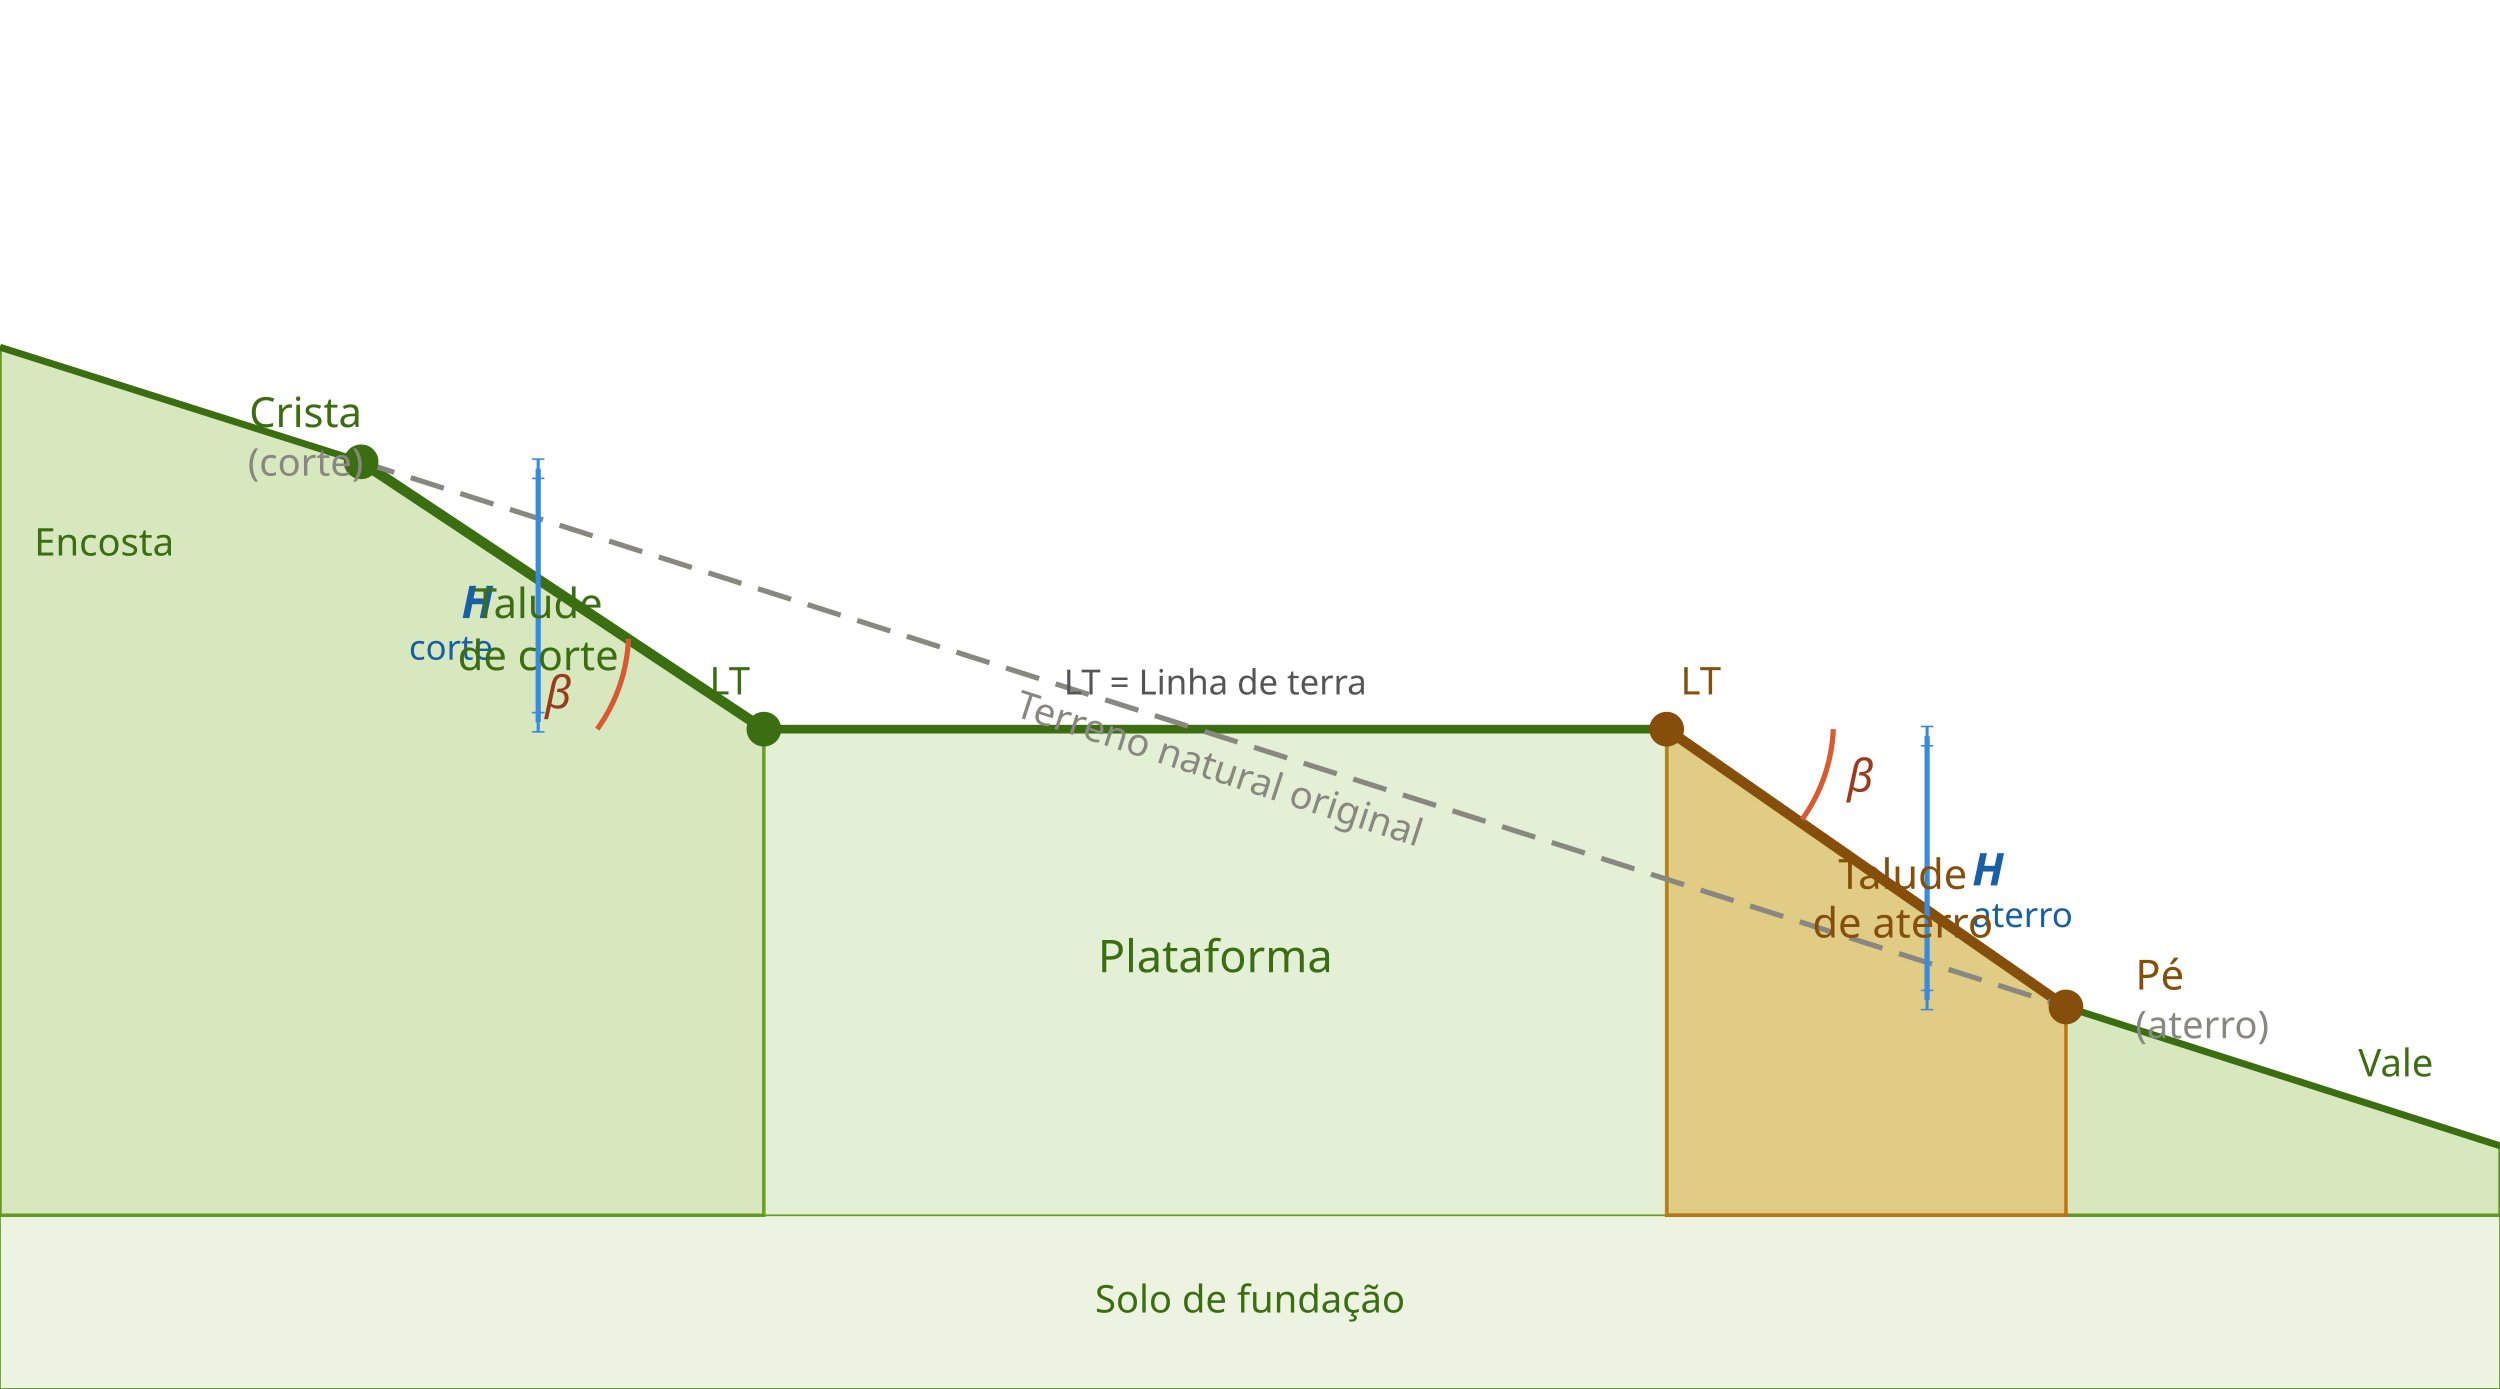
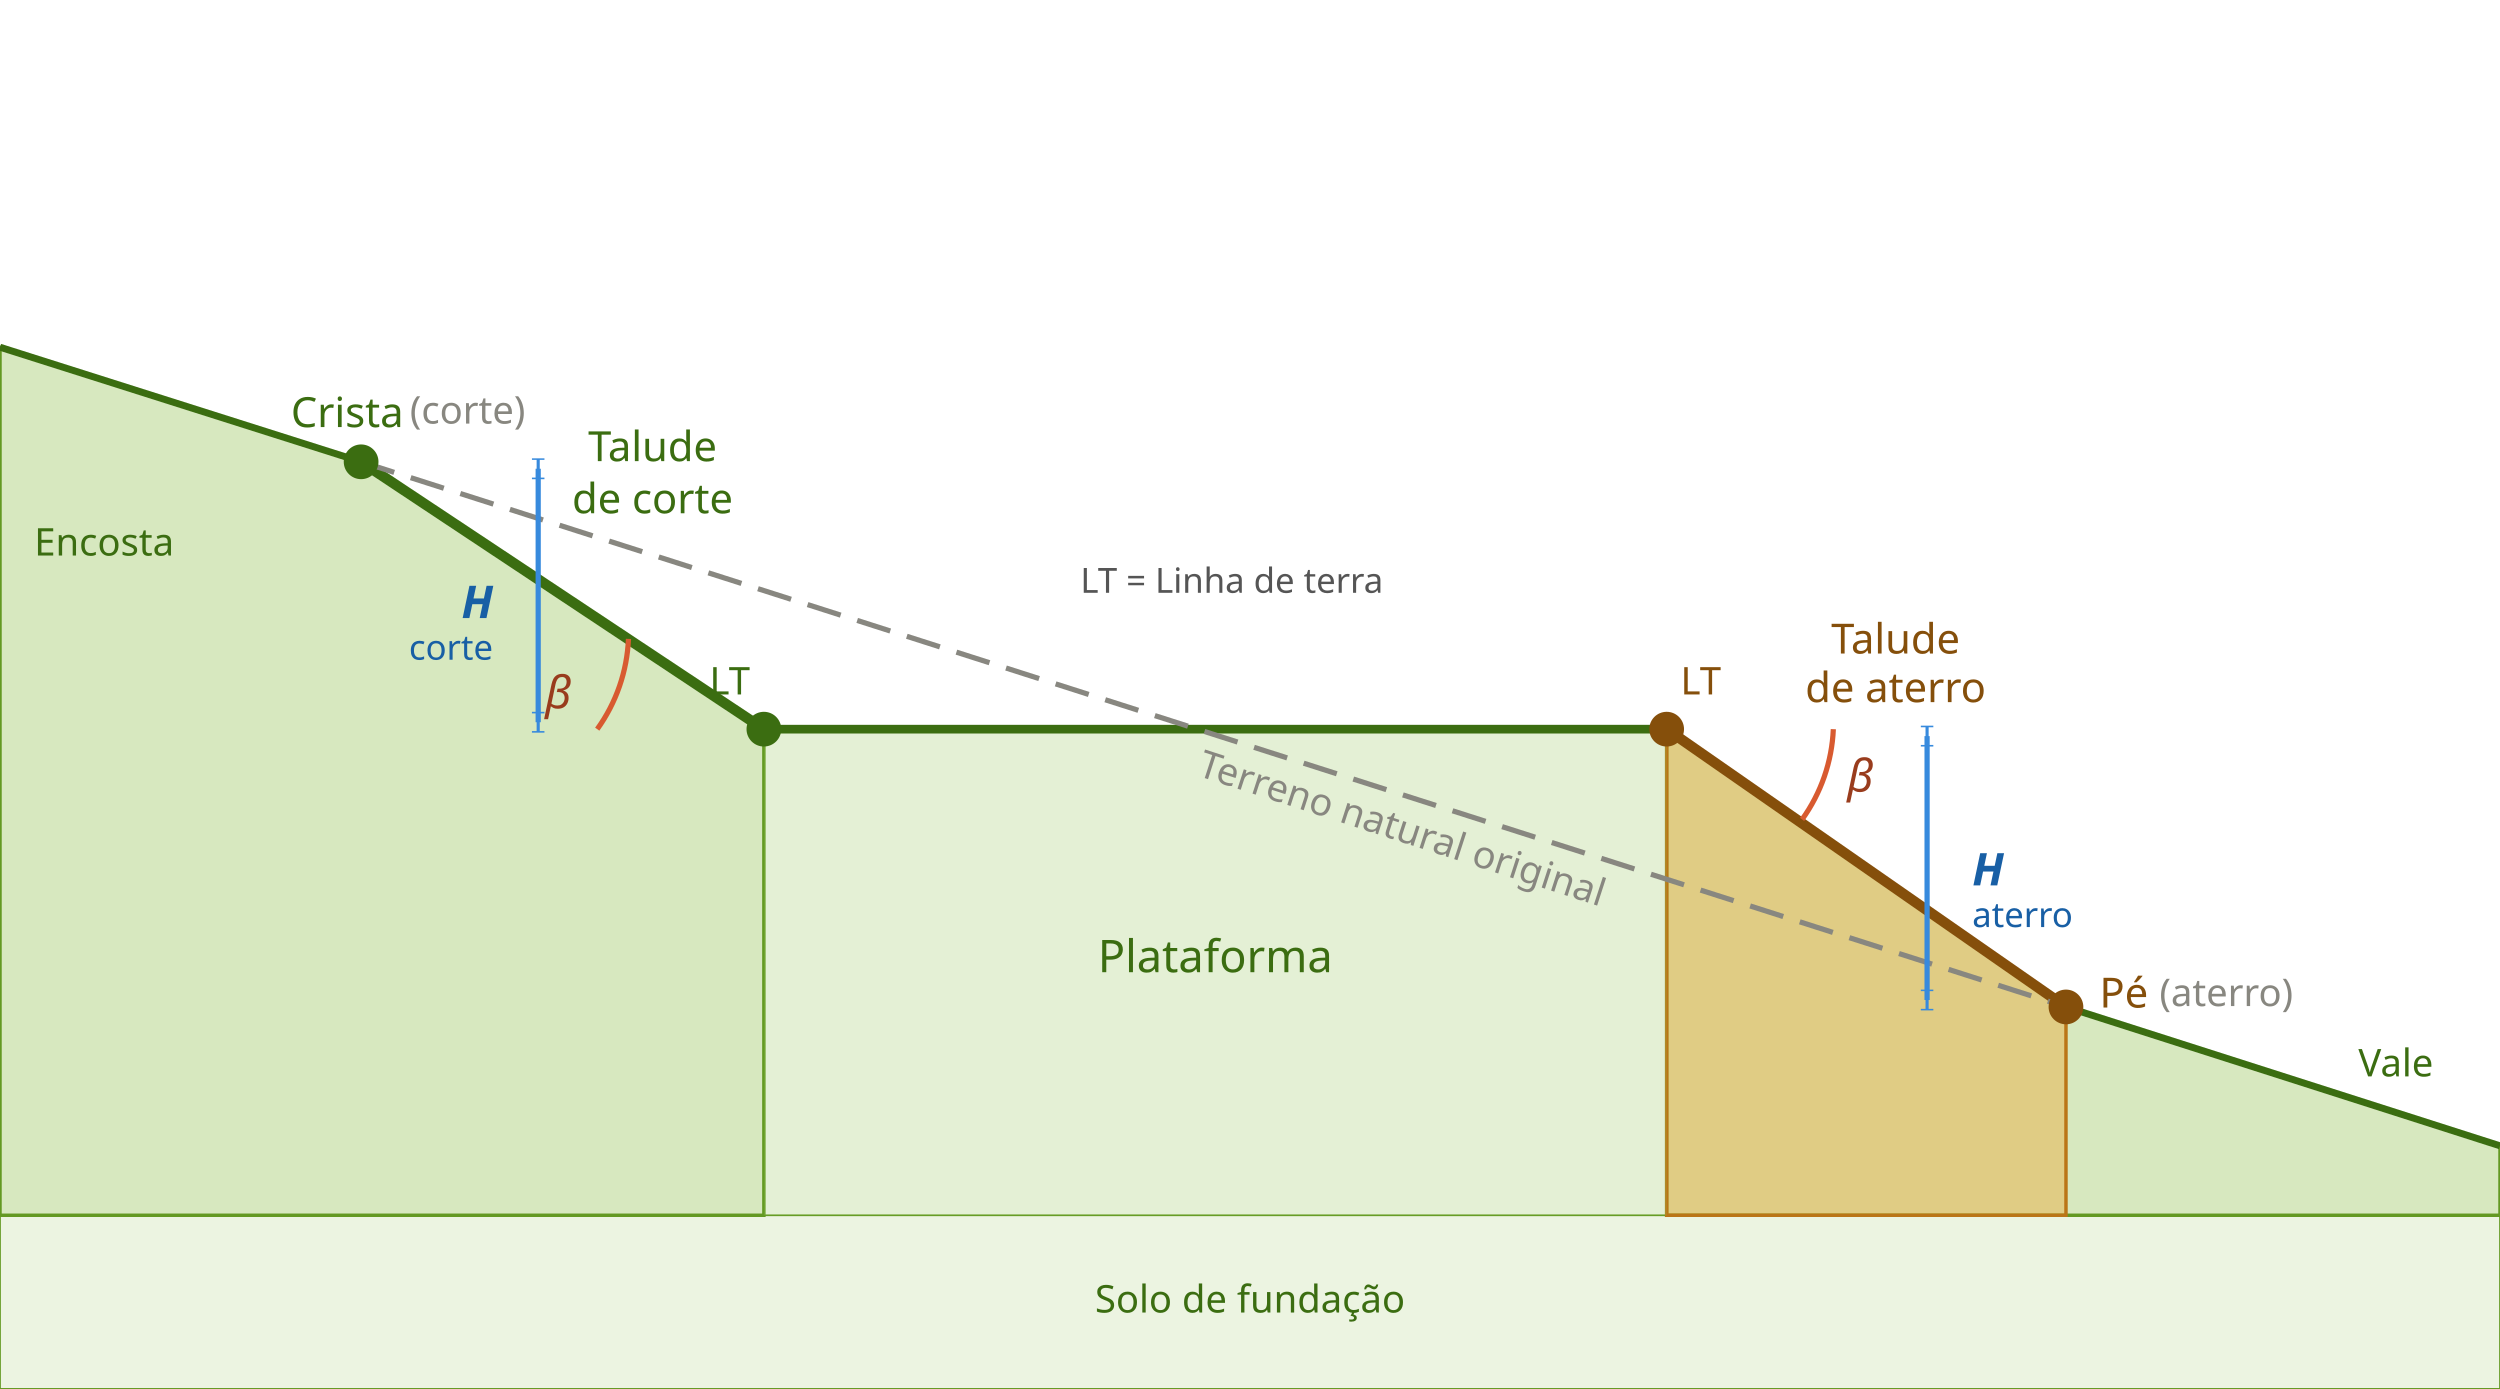
- <svg xmlns="http://www.w3.org/2000/svg" width="720" height="400" viewBox="0 0 720 400">
-   <defs>
+ <svg xmlns="http://www.w3.org/2000/svg" width="720" height="400" viewBox="0 0 720 400" version="1.1" id="svg28">
+   <defs id="defs1">
    <marker id="arr" viewBox="0 0 10 10" refX="5" refY="5" markerWidth="4" markerHeight="4" orient="auto-start-reverse">
-       <path d="M0 5 L10 5 M0 2 L0 8 M10 2 L10 8" fill="none" stroke="context-stroke" stroke-width="1.5" />
+       <path d="M0 5 L10 5 M0 2 L0 8 M10 2 L10 8" fill="none" stroke="context-stroke" stroke-width="1.5" id="path1" />
    </marker>
    <pattern id="hatch" width="8" height="8" patternUnits="userSpaceOnUse" patternTransform="rotate(45)">
-       <line x1="0" y1="0" x2="0" y2="8" stroke="#639922" stroke-width="0.8" opacity="0.5" />
+       <line x1="0" y1="0" x2="0" y2="8" stroke="#639922" stroke-width="0.8" opacity="0.5" id="line1" />
    </pattern>
  </defs>
-   <rect x="0" y="350" width="720" height="50" fill="#97C459" fill-opacity="0.18" stroke="#639922" stroke-width="0.5" />
-   <text font-family="sans-serif" font-size="11" x="360" y="378" text-anchor="middle" fill="#3B6D11">Solo de fundação</text>
-   <polygon points="0,100 104,133 220,210 220,350 0,350" fill="#97C459" fill-opacity="0.38" stroke="#639922" stroke-width="1" />
-   <polygon points="595,290 720,330 720,350 480,350 480,210 595,290" fill="#97C459" fill-opacity="0.38" stroke="#639922" stroke-width="1" />
-   <polygon points="480,210 595,290 595,350 480,350" fill="#EF9F27" fill-opacity="0.38" stroke="#BA7517" stroke-width="1" />
-   <rect x="220" y="210" width="260" height="140" fill="#97C459" fill-opacity="0.25" stroke="none" />
-   <line x1="220" y1="210" x2="480" y2="210" stroke="#3B6D11" stroke-width="2.5" />
-   <line x1="104" y1="133" x2="220" y2="210" stroke="#3B6D11" stroke-width="3" />
-   <line x1="480" y1="210" x2="595" y2="290" stroke="#854F0B" stroke-width="3" />
-   <line x1="0" y1="100" x2="104" y2="133" stroke="#3B6D11" stroke-width="2" />
-   <line x1="104" y1="133" x2="595" y2="290" stroke="#888780" stroke-width="1.5" stroke-dasharray="10 5" />
-   <line x1="595" y1="290" x2="720" y2="330" stroke="#3B6D11" stroke-width="2" />
-   <text font-family="sans-serif" font-size="11" x="350" y="225" text-anchor="middle" fill="#888780" transform="rotate(18, 350, 225)">Terreno natural original</text>
-   <circle cx="104" cy="133" r="5" fill="#3B6D11" />
-   <text font-family="sans-serif" font-size="12" font-weight="500" x="88" y="123" text-anchor="middle" fill="#3B6D11">Crista</text>
-   <text font-family="sans-serif" font-size="11" x="88" y="137" text-anchor="middle" fill="#888780">(corte)</text>
-   <circle cx="595" cy="290" r="5" fill="#854F0B" />
-   <text font-family="sans-serif" font-size="12" font-weight="500" x="615" y="285" fill="#854F0B">Pé</text>
-   <text font-family="sans-serif" font-size="11" x="615" y="299" fill="#888780">(aterro)</text>
-   <circle cx="220" cy="210" r="5" fill="#3B6D11" />
-   <text font-family="sans-serif" font-size="11" x="216" y="200" text-anchor="end" fill="#3B6D11">LT</text>
-   <circle cx="480" cy="210" r="5" fill="#854F0B" />
-   <text font-family="sans-serif" font-size="11" x="484" y="200" fill="#854F0B">LT</text>
-   <text font-family="sans-serif" font-size="10" x="350" y="200" text-anchor="middle" fill="#555">LT = Linha de terra</text>
-   <line x1="155" y1="135" x2="155" y2="208" stroke="#378ADD" stroke-width="1.5" marker-start="url(#arr)" marker-end="url(#arr)" />
-   <text font-family="sans-serif" font-size="13" font-style="italic" font-weight="bold" x="142" y="178" text-anchor="end" fill="#185FA5">H</text>
-   <text font-family="sans-serif" font-size="10" x="142" y="190" text-anchor="end" fill="#185FA5">corte</text>
-   <line x1="555" y1="212" x2="555" y2="288" stroke="#378ADD" stroke-width="1.5" marker-start="url(#arr)" marker-end="url(#arr)" />
-   <text font-family="sans-serif" font-size="13" font-style="italic" font-weight="bold" x="568" y="255" fill="#185FA5">H</text>
-   <text font-family="sans-serif" font-size="10" x="568" y="267" fill="#185FA5">aterro</text>
-   <path d="M 172,210 A 48,48 0 0,0 181,184" fill="none" stroke="#D85A30" stroke-width="1.5" />
-   <text font-family="sans-serif" font-size="13" font-style="italic" x="157" y="204" fill="#993C1D">β</text>
-   <path d="M 528,210 A 48,48 0 0,1 519,236" fill="none" stroke="#D85A30" stroke-width="1.5" />
-   <text font-family="sans-serif" font-size="13" font-style="italic" x="532" y="228" fill="#993C1D">β</text>
-   <text font-family="sans-serif" font-size="12" font-weight="500" x="155" y="178" text-anchor="middle" fill="#3B6D11">Talude</text>
-   <text font-family="sans-serif" font-size="12" font-weight="500" x="155" y="193" text-anchor="middle" fill="#3B6D11">de corte</text>
-   <text font-family="sans-serif" font-size="12" font-weight="500" x="548" y="256" text-anchor="middle" fill="#854F0B">Talude</text>
-   <text font-family="sans-serif" font-size="12" font-weight="500" x="548" y="270" text-anchor="middle" fill="#854F0B">de aterro</text>
-   <text font-family="sans-serif" font-size="13" font-weight="500" x="350" y="280" text-anchor="middle" fill="#3B6D11">Plataforma</text>
-   <text font-family="sans-serif" font-size="11" x="30" y="160" text-anchor="middle" fill="#3B6D11">Encosta</text>
-   <text font-family="sans-serif" font-size="11" x="690" y="310" text-anchor="middle" fill="#3B6D11">Vale</text>
+   <rect x="0" y="350" width="720" height="50" fill="#97C459" fill-opacity="0.18" stroke="#639922" stroke-width="0.5" id="rect1" />
+   <text font-family="sans-serif" font-size="11" x="360" y="378" text-anchor="middle" fill="#3B6D11" id="text1">Solo de fundação</text>
+   <polygon points="0,100 104,133 220,210 220,350 0,350" fill="#97C459" fill-opacity="0.38" stroke="#639922" stroke-width="1" id="polygon1" />
+   <polygon points="595,290 720,330 720,350 480,350 480,210 595,290" fill="#97C459" fill-opacity="0.38" stroke="#639922" stroke-width="1" id="polygon2" />
+   <polygon points="595,350 480,350 480,210 595,290 " fill="#ef9f27" fill-opacity="0.38" stroke="#ba7517" stroke-width="1" id="polygon3" />
+   <rect x="220" y="210" width="260" height="140" fill="#97C459" fill-opacity="0.25" stroke="none" id="rect3" />
+   <line x1="220" y1="210" x2="480" y2="210" stroke="#3B6D11" stroke-width="2.5" id="line3" />
+   <line x1="104" y1="133" x2="220" y2="210" stroke="#3B6D11" stroke-width="3" id="line4" />
+   <line x1="480" y1="210" x2="595" y2="290" stroke="#854F0B" stroke-width="3" id="line5" />
+   <line x1="0" y1="100" x2="104" y2="133" stroke="#3B6D11" stroke-width="2" id="line6" />
+   <line x1="104" y1="133" x2="595" y2="290" stroke="#888780" stroke-width="1.5" stroke-dasharray="10 5" id="line7" />
+   <line x1="595" y1="290" x2="720" y2="330" stroke="#3B6D11" stroke-width="2" id="line8" />
+   <text font-family="sans-serif" font-size="11px" x="457.824" y="105.905" text-anchor="middle" fill="#888780" transform="rotate(18)" id="text8">Terreno natural original</text>
+   <circle cx="104" cy="133" r="5" fill="#3B6D11" id="circle8" />
+   <text font-family="sans-serif" font-size="12px" font-weight="500" x="100" y="123" text-anchor="middle" fill="#3b6d11" id="text9">Crista</text>
+   <text font-family="sans-serif" font-size="11px" x="134.67" y="121.994" text-anchor="middle" fill="#888780" id="text10">(corte)</text>
+   <circle cx="595" cy="290" r="5" fill="#854F0B" id="circle10" />
+   <text font-family="sans-serif" font-size="12px" font-weight="500" x="604.651" y="290.175" fill="#854f0b" id="text11">Pé</text>
+   <text font-family="sans-serif" font-size="11px" x="621.937" y="289.755" fill="#888780" id="text12">(aterro)</text>
+   <circle cx="220" cy="210" r="5" fill="#3B6D11" id="circle12" />
+   <text font-family="sans-serif" font-size="11" x="216" y="200" text-anchor="end" fill="#3B6D11" id="text13">LT</text>
+   <circle cx="480" cy="210" r="5" fill="#854F0B" id="circle13" />
+   <text font-family="sans-serif" font-size="11" x="484" y="200" fill="#854F0B" id="text14">LT</text>
+   <text font-family="sans-serif" font-size="10px" x="354.757" y="170.728" text-anchor="middle" fill="#555555" id="text15">LT = Linha de terra</text>
+   <line x1="155" y1="135" x2="155" y2="208" stroke="#378ADD" stroke-width="1.5" marker-start="url(#arr)" marker-end="url(#arr)" id="line15" />
+   <text font-family="sans-serif" font-size="13" font-style="italic" font-weight="bold" x="142" y="178" text-anchor="end" fill="#185FA5" id="text16">H</text>
+   <text font-family="sans-serif" font-size="10" x="142" y="190" text-anchor="end" fill="#185FA5" id="text17">corte</text>
+   <line x1="555" y1="212" x2="555" y2="288" stroke="#378ADD" stroke-width="1.5" marker-start="url(#arr)" marker-end="url(#arr)" id="line17" />
+   <text font-family="sans-serif" font-size="13" font-style="italic" font-weight="bold" x="568" y="255" fill="#185FA5" id="text18">H</text>
+   <text font-family="sans-serif" font-size="10" x="568" y="267" fill="#185FA5" id="text19">aterro</text>
+   <path d="M 172,210 A 48,48 0 0,0 181,184" fill="none" stroke="#D85A30" stroke-width="1.5" id="path19" />
+   <text font-family="sans-serif" font-size="13" font-style="italic" x="157" y="204" fill="#993C1D" id="text20">β</text>
+   <path d="M 528,210 A 48,48 0 0,1 519,236" fill="none" stroke="#D85A30" stroke-width="1.5" id="path20" />
+   <text font-family="sans-serif" font-size="13" font-style="italic" x="532" y="228" fill="#993C1D" id="text21">β</text>
+   <text font-family="sans-serif" font-size="12px" font-weight="500" x="187.931" y="132.811" text-anchor="middle" fill="#3b6d11" id="text22">Talude</text>
+   <text font-family="sans-serif" font-size="12px" font-weight="500" x="187.931" y="147.811" text-anchor="middle" fill="#3b6d11" id="text23">de corte</text>
+   <text font-family="sans-serif" font-size="12px" font-weight="500" x="545.93" y="188.212" text-anchor="middle" fill="#854f0b" id="text24">Talude</text>
+   <text font-family="sans-serif" font-size="12px" font-weight="500" x="545.93" y="202.212" text-anchor="middle" fill="#854f0b" id="text25">de aterro</text>
+   <text font-family="sans-serif" font-size="13" font-weight="500" x="350" y="280" text-anchor="middle" fill="#3B6D11" id="text26">Plataforma</text>
+   <text font-family="sans-serif" font-size="11" x="30" y="160" text-anchor="middle" fill="#3B6D11" id="text27">Encosta</text>
+   <text font-family="sans-serif" font-size="11" x="690" y="310" text-anchor="middle" fill="#3B6D11" id="text28">Vale</text>
</svg>
